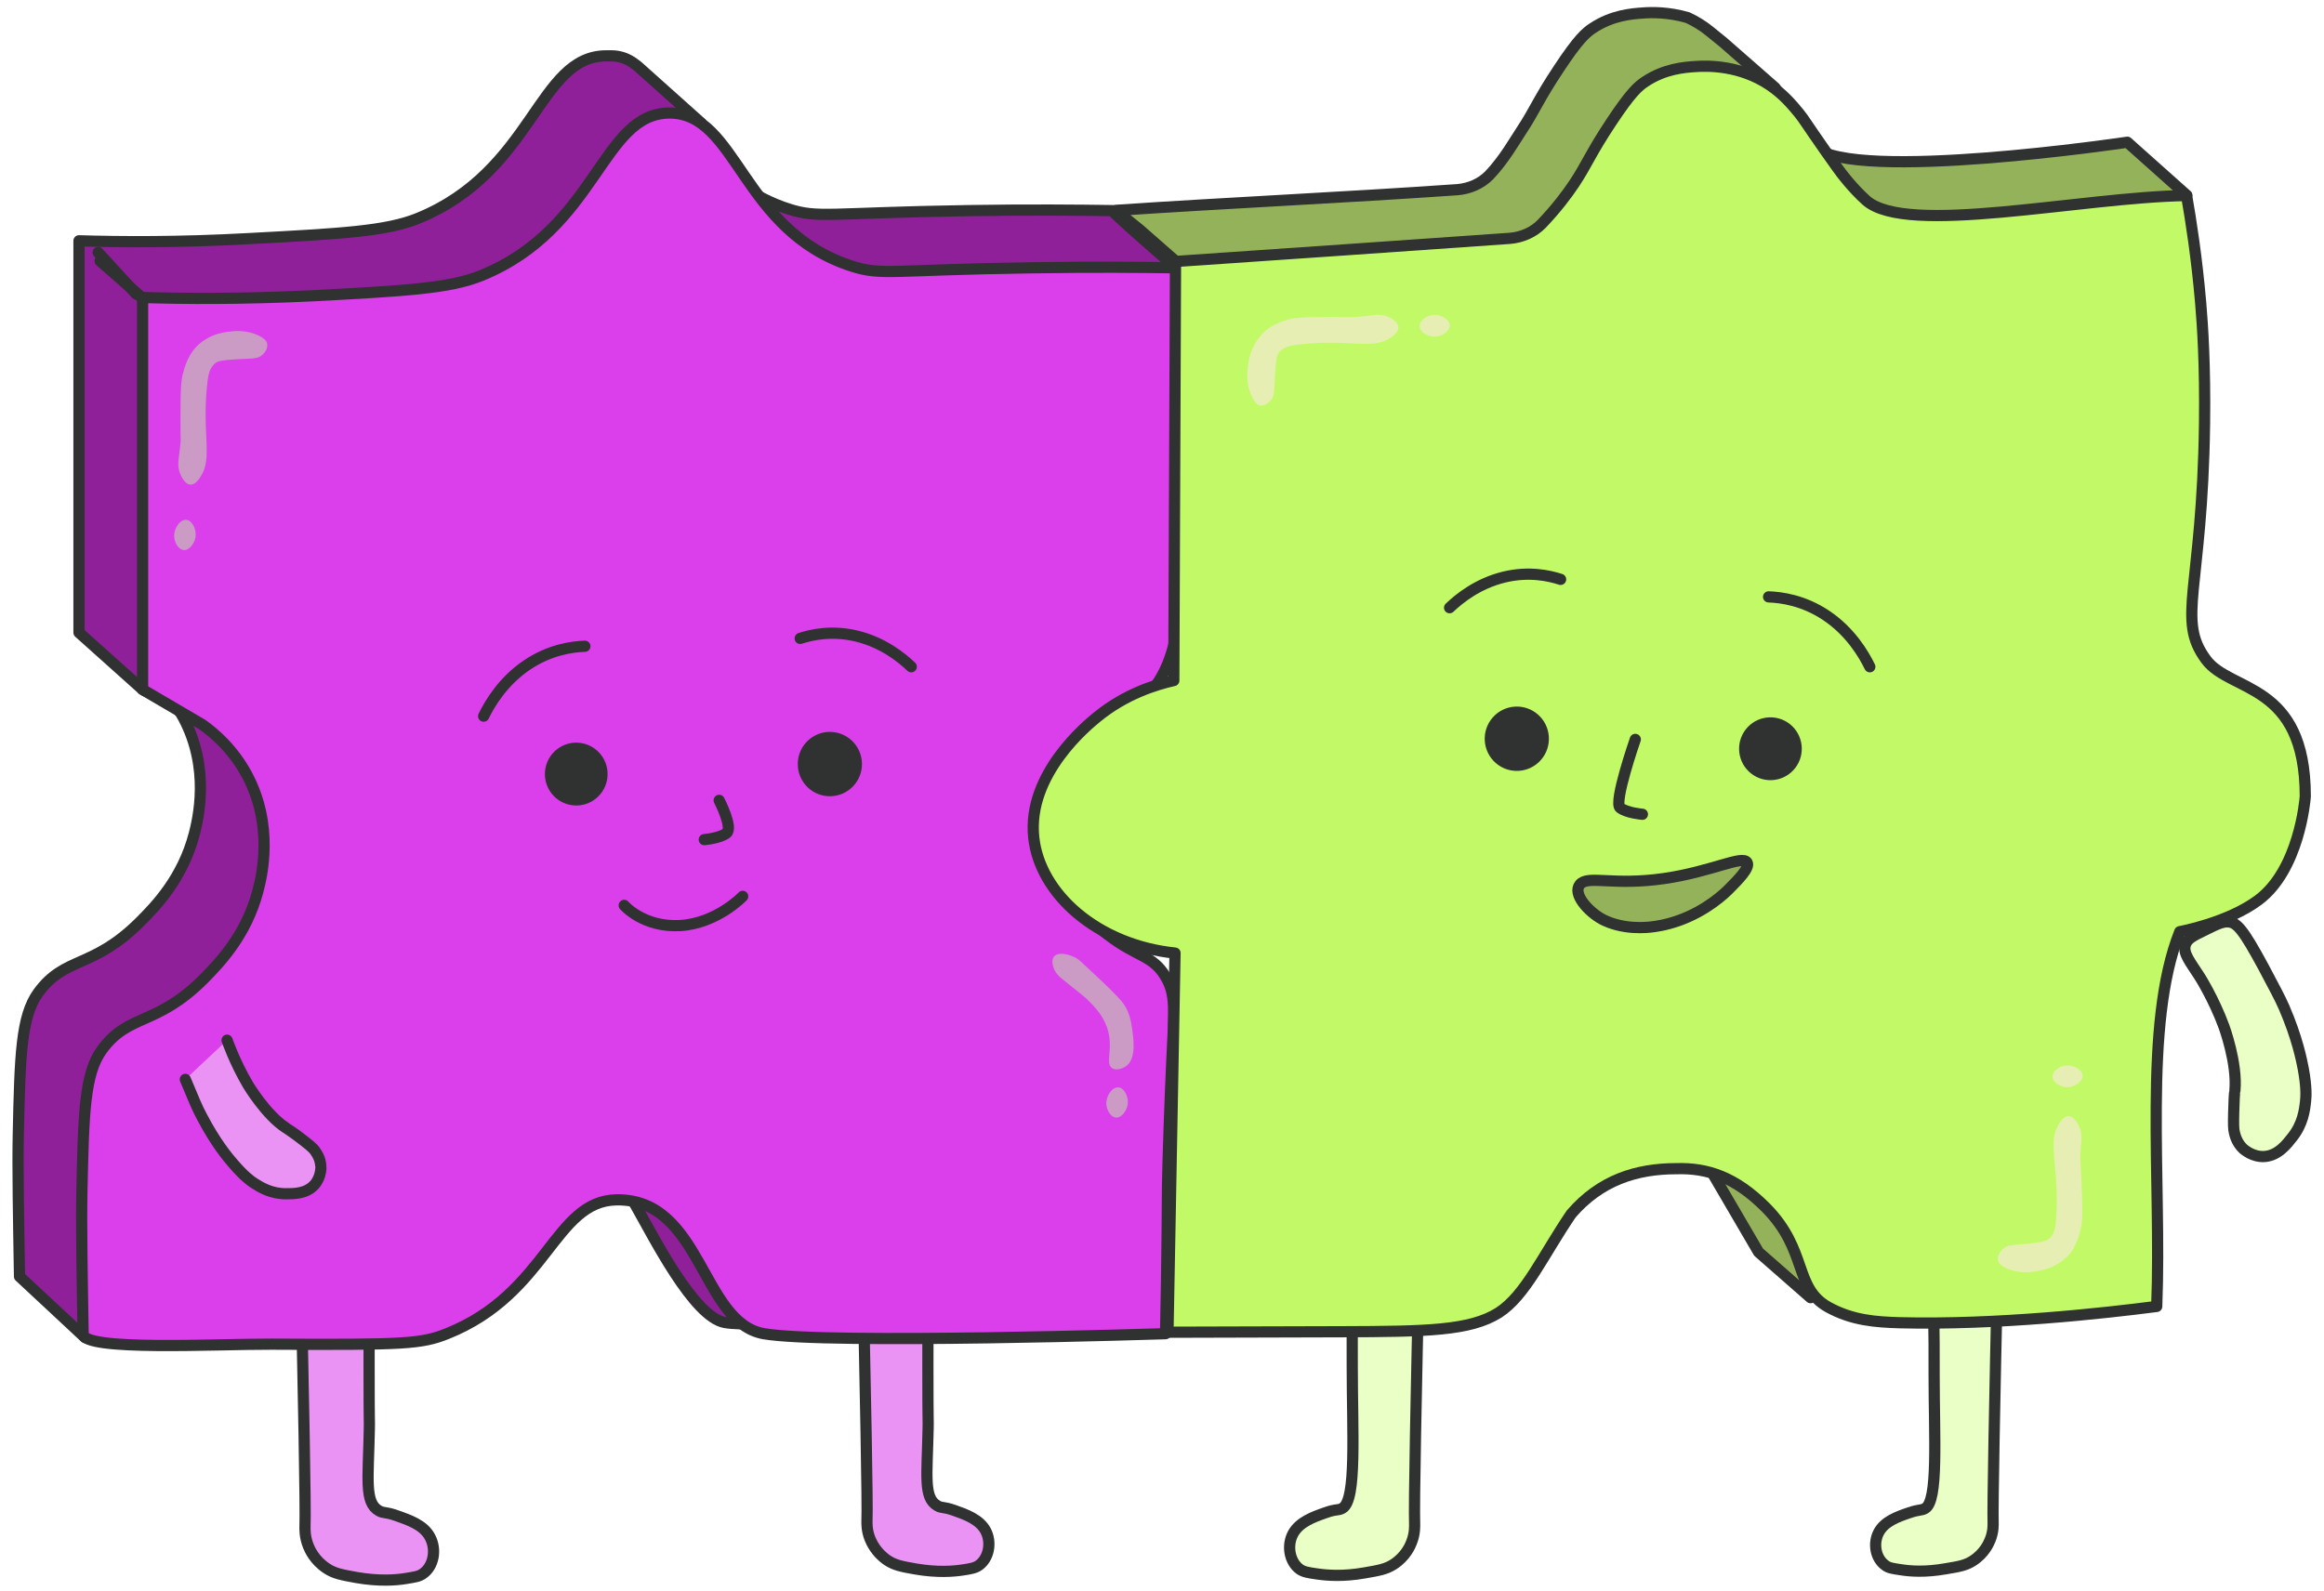
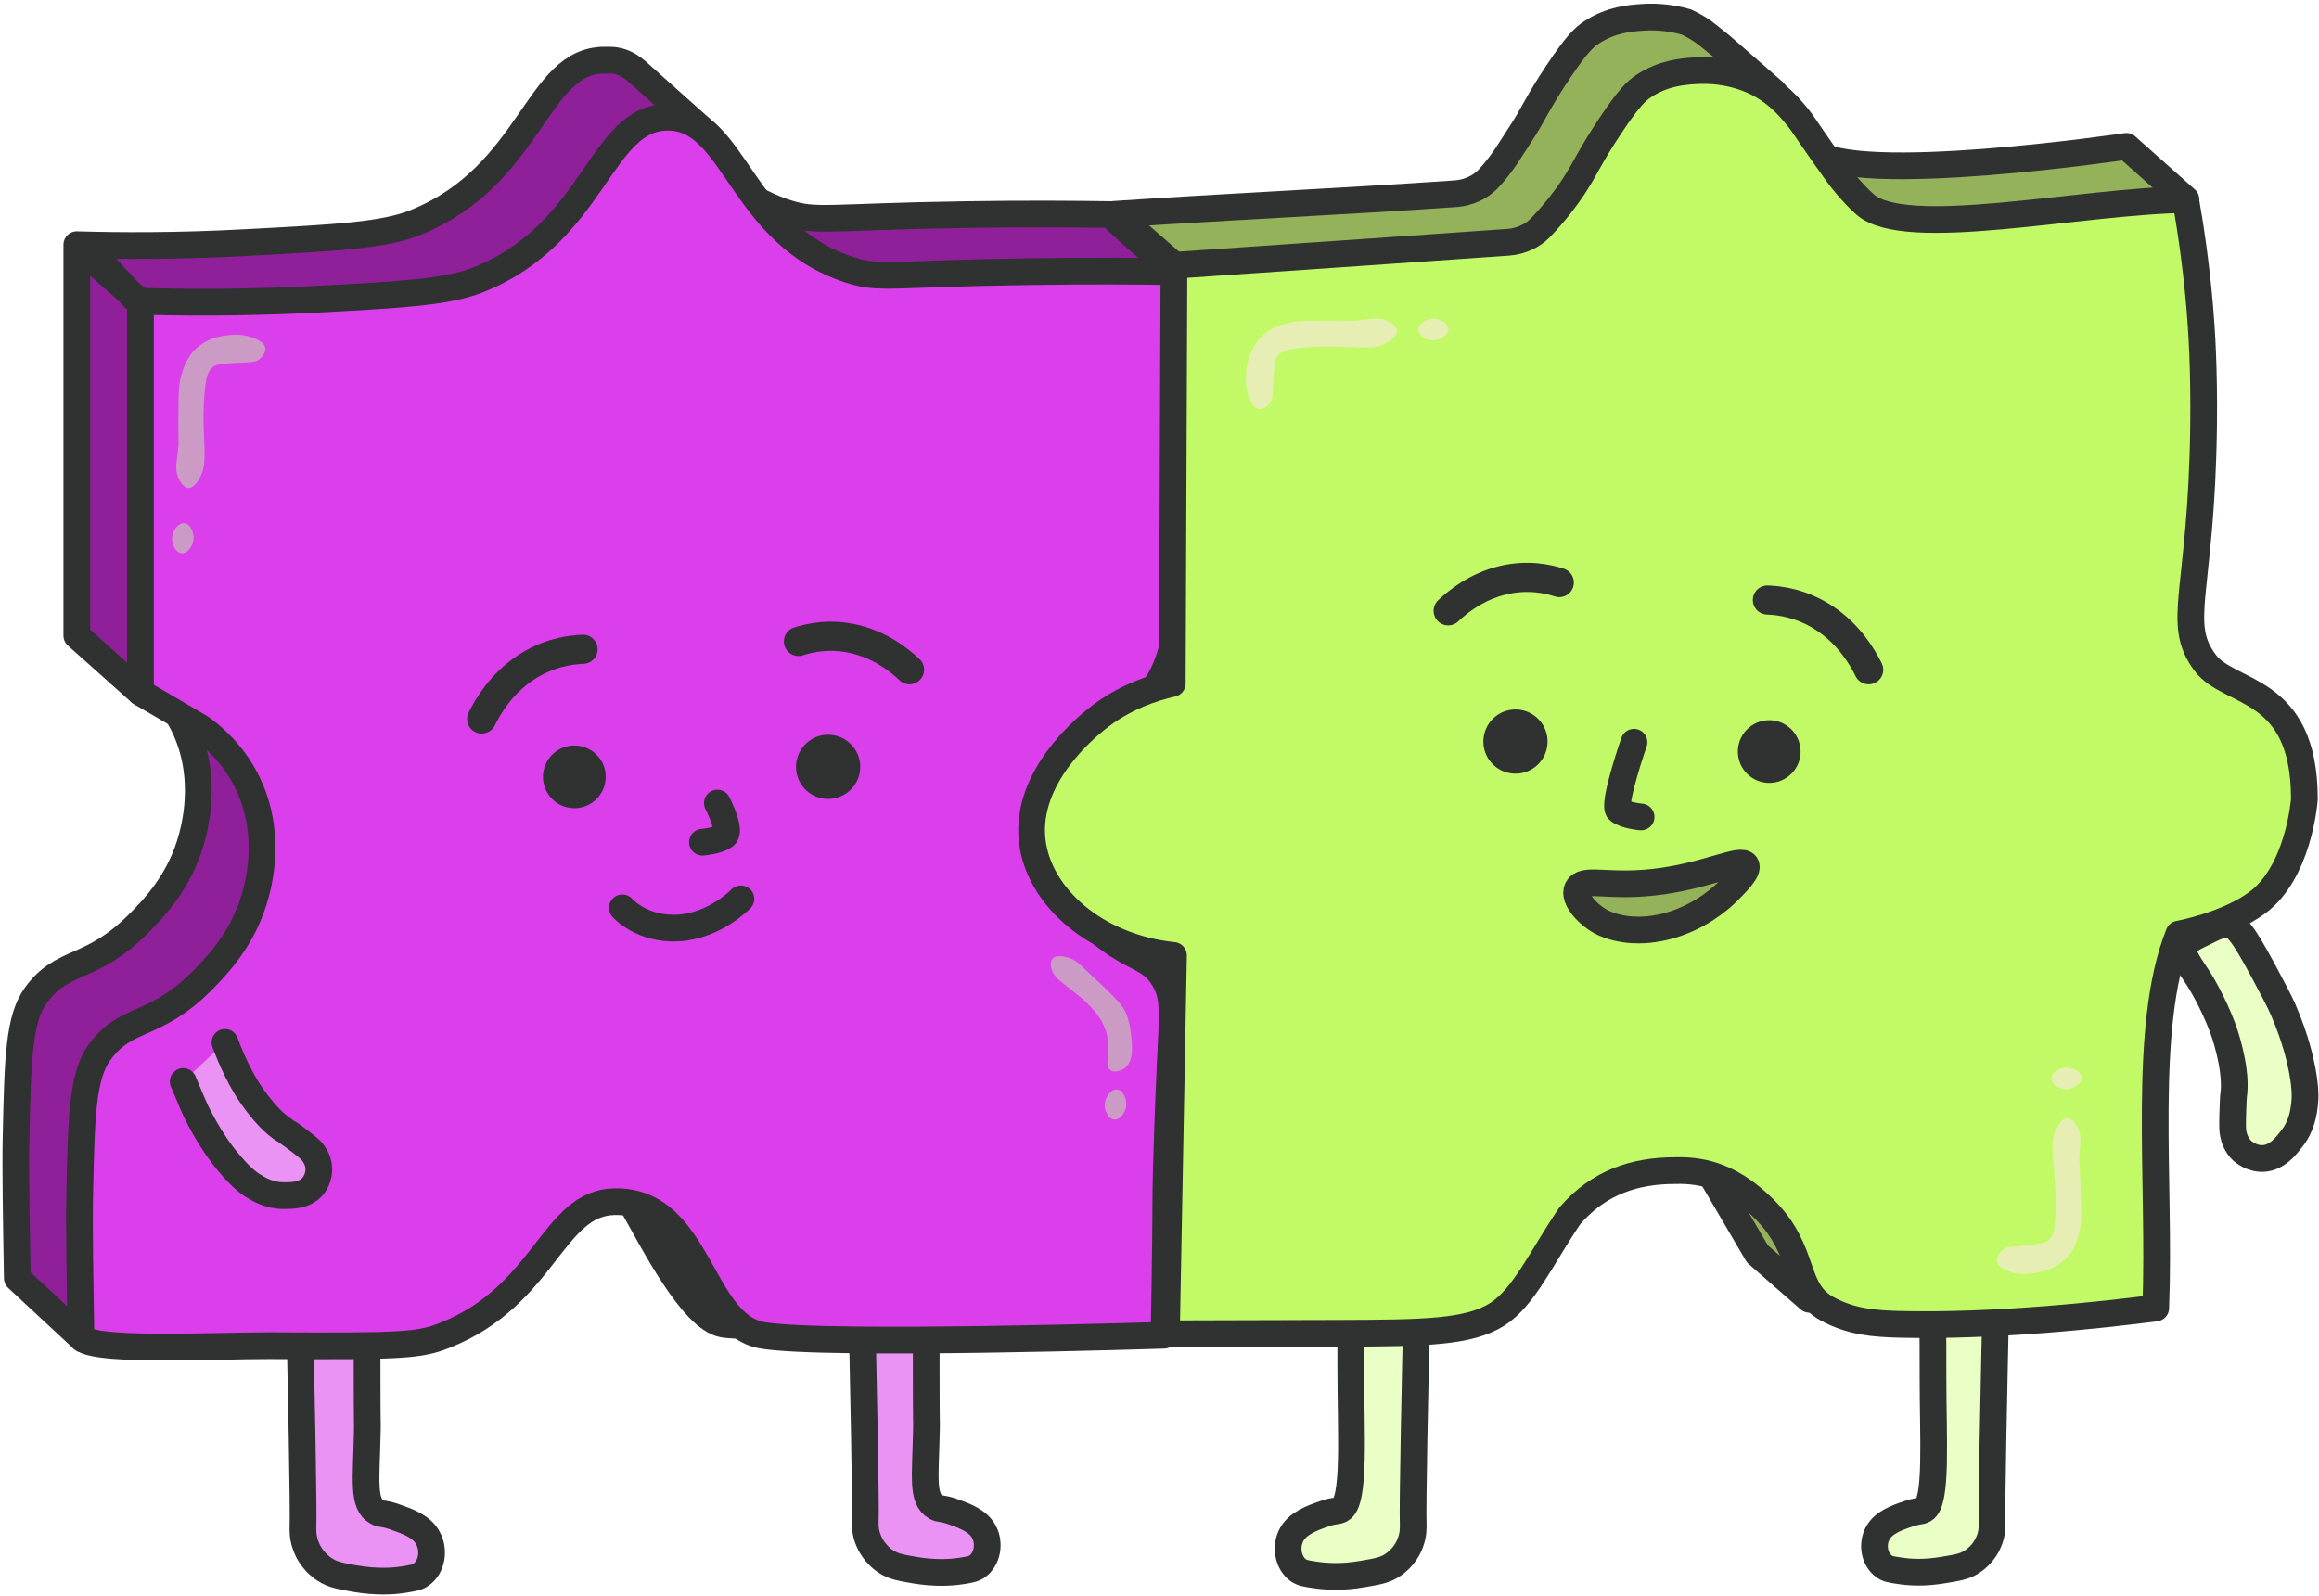
- <svg xmlns="http://www.w3.org/2000/svg" width="184" height="126" viewBox="0 0 184 126" fill="none">
-   <path d="M149.729 89.049C140.908 89.666 141.638 87.565 132.816 88.182L139.235 99.168L143.348 102.772L149.729 89.049Z" fill="#94B259" stroke="#303131" stroke-width="0.887" stroke-linecap="round" stroke-linejoin="round" />
-   <path d="M96.183 27.511L159.032 34.199L173.139 15.466L168.43 11.264C168.43 11.264 146.846 14.483 143.637 11.63L140.542 6.947L136.429 3.343L135.334 2.456C134.815 2.032 134.238 1.685 133.623 1.396C132.105 0.953 130.759 0.972 130.068 1.03C129.203 1.088 127.646 1.204 126.108 2.225C125.551 2.591 124.955 3.112 123.437 5.405C121.784 7.891 121.515 8.739 120.496 10.281C119.92 11.148 119.093 12.632 117.921 13.866C117.267 14.54 116.345 14.945 115.384 15.022C106.562 15.639 97.163 16.063 88.341 16.66L90.225 18.183L94.338 21.787L96.183 27.511Z" fill="#94B259" stroke="#303131" stroke-width="0.887" stroke-linecap="round" stroke-linejoin="round" />
-   <path d="M55.514 9.742L56.283 12.479C57.782 14.136 59.685 15.659 62.414 16.546C64.817 17.316 65.489 16.854 76.675 16.68C81.499 16.603 85.478 16.642 88.073 16.68C88.092 16.873 93.089 21.19 93.089 21.19L88.053 30.788L6.735 105.933L1.545 101.096C1.468 96.547 1.391 92.365 1.449 89.821C1.584 83.615 1.661 80.512 3.025 78.624C5.159 75.694 7.33 76.773 11.117 72.977C12.347 71.743 14.461 69.565 15.383 66.038C15.672 64.901 16.671 60.873 14.518 56.845C13.404 54.764 12.174 55.226 11.27 54.59L6.254 50.1V19.07C9.502 19.167 14.134 19.205 19.708 18.897C26.954 18.511 30.567 18.319 33.085 17.297C42.272 13.558 42.599 4.423 47.999 4.423H48.422C49.056 4.423 49.671 4.635 50.19 5.02L50.498 5.252L55.514 9.742Z" fill="#8F209A" stroke="#303131" stroke-width="0.887" stroke-linecap="round" stroke-linejoin="round" />
-   <path d="M171.813 57.538C171.678 57.789 171.774 58.097 171.832 58.232C172.024 58.791 172.524 59.08 172.851 59.273C174.157 60.044 174.811 60.448 175.138 60.718C175.714 61.219 176.272 61.701 176.733 62.511C176.906 62.819 177.06 63.185 177.444 63.358C177.771 63.493 178.251 63.493 178.52 63.224C178.828 62.896 178.693 62.376 178.597 61.971C178.52 61.624 178.347 61.181 177.925 60.641C177.752 60.429 177.54 60.198 176.368 59.311C175.868 58.945 176.099 59.118 174.58 58.039C173.908 57.557 173.696 57.403 173.331 57.307C172.87 57.172 172.062 57.114 171.813 57.538Z" fill="#B0A8CF" stroke="#303131" stroke-width="0.887" stroke-linecap="round" stroke-linejoin="round" />
-   <path d="M23.764 98.319C24.033 110.596 24.206 119.443 24.148 120.888C24.148 121.061 24.109 121.697 24.417 122.449C24.513 122.7 24.898 123.586 25.878 124.222C26.493 124.627 27.069 124.723 28.223 124.935C30.01 125.244 31.336 125.147 32.143 125.012C32.835 124.897 33.181 124.858 33.489 124.627C34.354 124.029 34.565 122.7 34.046 121.736C33.546 120.772 32.393 120.387 31.413 120.04C30.49 119.712 30.394 119.867 30.01 119.655C28.837 118.999 29.164 117.149 29.241 113.179C29.26 112.177 29.222 113.506 29.222 108.072C29.222 105.74 29.222 104.545 29.241 103.677C29.28 102.347 29.337 100.439 29.529 98.146" fill="#EB93F4" />
-   <path d="M23.764 98.319C24.033 110.596 24.206 119.443 24.148 120.888C24.148 121.061 24.109 121.697 24.417 122.449C24.513 122.7 24.898 123.586 25.878 124.222C26.493 124.627 27.069 124.723 28.223 124.935C30.01 125.244 31.336 125.147 32.143 125.012C32.835 124.897 33.181 124.858 33.489 124.627C34.354 124.029 34.565 122.7 34.046 121.736C33.546 120.772 32.393 120.387 31.413 120.04C30.49 119.712 30.394 119.867 30.01 119.655C28.837 118.999 29.164 117.149 29.241 113.179C29.26 112.177 29.222 113.506 29.222 108.072C29.222 105.74 29.222 104.545 29.241 103.677C29.28 102.347 29.337 100.439 29.529 98.146" stroke="#303131" stroke-width="0.887" stroke-linecap="round" stroke-linejoin="round" />
-   <path d="M68.276 99.013C68.526 110.654 68.699 119.057 68.641 120.425C68.641 120.579 68.603 121.196 68.891 121.89C68.987 122.121 69.352 122.969 70.275 123.586C70.871 123.971 71.409 124.068 72.504 124.261C74.195 124.55 75.464 124.453 76.214 124.338C76.867 124.241 77.194 124.183 77.501 123.971C78.308 123.393 78.52 122.141 78.039 121.235C77.559 120.329 76.463 119.943 75.541 119.616C74.657 119.307 74.58 119.462 74.215 119.25C73.1 118.614 73.407 116.879 73.484 113.102C73.504 112.138 73.465 113.41 73.465 108.264C73.465 106.048 73.465 104.93 73.484 104.082C73.523 102.81 73.581 101.017 73.753 98.84" fill="#EB93F4" />
-   <path d="M68.276 99.013C68.526 110.654 68.699 119.057 68.641 120.425C68.641 120.579 68.603 121.196 68.891 121.89C68.987 122.121 69.352 122.969 70.275 123.586C70.871 123.971 71.409 124.068 72.504 124.261C74.195 124.55 75.464 124.453 76.214 124.338C76.867 124.241 77.194 124.183 77.501 123.971C78.308 123.393 78.52 122.141 78.04 121.235C77.559 120.329 76.463 119.943 75.541 119.616C74.657 119.307 74.58 119.462 74.215 119.25C73.1 118.614 73.407 116.879 73.484 113.102C73.504 112.138 73.465 113.41 73.465 108.264C73.465 106.048 73.465 104.93 73.484 104.082C73.523 102.81 73.581 101.017 73.753 98.84" stroke="#303131" stroke-width="0.887" stroke-linecap="round" stroke-linejoin="round" />
-   <path d="M112.386 98.686C112.117 110.635 111.944 119.25 112.001 120.657C112.001 120.83 112.04 121.447 111.751 122.16C111.655 122.411 111.29 123.278 110.329 123.895C109.733 124.28 109.157 124.376 108.042 124.569C106.293 124.878 105.024 124.762 104.236 124.646C103.564 124.55 103.218 124.492 102.91 124.28C102.084 123.683 101.872 122.391 102.372 121.466C102.872 120.541 103.987 120.136 104.928 119.809C105.832 119.481 105.928 119.655 106.293 119.443C107.427 118.787 107.062 113.449 107.062 108.168C107.062 105.894 107.062 104.737 107.043 103.889C107.004 102.598 106.946 100.748 106.773 98.512" fill="#E9FFC5" />
-   <path d="M112.386 98.686C112.117 110.635 111.944 119.25 112.001 120.657C112.001 120.83 112.04 121.447 111.751 122.16C111.655 122.411 111.29 123.278 110.329 123.895C109.733 124.28 109.157 124.376 108.042 124.569C106.293 124.878 105.024 124.762 104.236 124.646C103.564 124.55 103.218 124.492 102.91 124.28C102.084 123.683 101.872 122.391 102.372 121.466C102.872 120.541 103.987 120.136 104.928 119.809C105.832 119.481 105.928 119.655 106.293 119.443C107.427 118.787 107.062 113.449 107.062 108.168C107.062 105.894 107.062 104.737 107.043 103.889C107.004 102.598 106.946 100.748 106.773 98.512" stroke="#303131" stroke-width="0.887" stroke-linecap="round" stroke-linejoin="round" />
-   <path d="M158.167 100.035C157.917 111.213 157.763 119.269 157.802 120.58C157.802 120.734 157.84 121.312 157.552 121.987C157.456 122.218 157.11 123.028 156.207 123.606C155.649 123.972 155.111 124.068 154.054 124.242C152.42 124.531 151.229 124.435 150.498 124.319C149.864 124.223 149.537 124.184 149.268 123.972C148.48 123.413 148.288 122.218 148.749 121.351C149.211 120.484 150.249 120.117 151.152 119.809C151.998 119.52 152.074 119.655 152.42 119.462C153.477 118.865 153.132 113.854 153.132 108.92C153.132 106.8 153.132 105.721 153.112 104.911C153.093 103.697 153.016 101.982 152.862 99.881" fill="#E9FFC5" />
-   <path d="M158.167 100.035C157.917 111.213 157.763 119.269 157.802 120.58C157.802 120.734 157.84 121.312 157.552 121.987C157.456 122.218 157.11 123.028 156.207 123.606C155.649 123.972 155.111 124.068 154.054 124.242C152.42 124.531 151.229 124.435 150.498 124.319C149.864 124.223 149.537 124.184 149.268 123.972C148.48 123.413 148.288 122.218 148.749 121.351C149.211 120.484 150.249 120.117 151.152 119.809C151.998 119.52 152.074 119.655 152.42 119.462C153.477 118.865 153.132 113.854 153.132 108.92C153.132 106.8 153.132 105.721 153.112 104.911C153.093 103.697 153.016 101.982 152.862 99.881" stroke="#303131" stroke-width="0.887" stroke-linecap="round" stroke-linejoin="round" />
-   <path d="M7.926 20.67L12.039 24.274" stroke="#303131" stroke-width="0.887" stroke-linecap="round" stroke-linejoin="round" />
-   <path d="M170.545 48.018C168.181 44.818 170.256 42.544 170.429 29.323" stroke="#303131" stroke-width="0.887" stroke-linecap="round" stroke-linejoin="round" />
-   <path d="M30.375 101.095C38.313 97.934 38.87 90.572 43.79 90.495C47.173 90.437 48.845 92.865 50.306 95.429C51.767 97.992 54.919 104.294 57.379 104.737C62.337 105.605 87.266 101.095 87.266 101.095C87.266 101.095 87.304 99.457 87.342 96.97C87.438 90.514 87.381 90.341 87.458 87.719C87.592 82.978 87.765 79.413 87.765 79.413C87.957 75.423 88.092 74.209 87.266 72.822C86.247 71.106 85.055 71.299 82.71 69.507C81.192 68.35 77.636 65.613 77.329 61.72C77.002 57.692 80.366 54.512 81.134 53.78C82.922 52.103 83.883 52.2 85.267 51.062C88.496 48.441 88.572 43.488 88.572 37.745C88.553 31.751 88.438 26.297 88.265 21.459L30.375 101.095Z" fill="#8F209A" stroke="#303131" stroke-width="0.887" stroke-linecap="round" stroke-linejoin="round" />
-   <path d="M11.29 23.561V54.61L16.018 57.385C16.921 58.021 18.439 59.293 19.554 61.374C21.707 65.402 20.726 69.411 20.419 70.568C19.496 74.075 17.382 76.253 16.152 77.506C12.366 81.303 10.194 80.223 8.061 83.153C6.696 85.041 6.619 88.144 6.485 94.35C6.427 96.894 6.504 101.077 6.581 105.625C6.465 107.032 17.248 106.434 21.515 106.454C32.028 106.512 33.373 106.434 35.391 105.625C43.329 102.464 43.886 95.102 48.806 95.025C55.553 94.909 55.533 104.758 60.473 105.625C65.432 106.492 92.282 105.625 92.282 105.625C92.282 105.625 92.32 103.987 92.359 101.501C92.455 95.044 92.397 94.871 92.474 92.25C92.608 87.508 92.781 83.943 92.781 83.943C92.974 79.954 93.108 78.739 92.282 77.352C91.263 75.636 90.071 75.829 87.727 74.037C86.208 72.88 82.653 70.144 82.345 66.25C82.018 62.222 85.382 59.042 86.15 58.31C87.938 56.633 88.899 56.73 90.283 55.593C93.512 52.971 93.588 48.018 93.588 42.275C93.569 34.238 93.358 27.165 93.089 21.21C90.475 21.171 86.516 21.133 81.692 21.21C70.506 21.364 69.833 21.846 67.43 21.075C58.685 18.242 58.397 8.952 53.016 8.952C47.634 8.952 47.307 18.087 38.101 21.826C35.602 22.848 31.97 23.041 24.724 23.426C19.15 23.696 14.518 23.657 11.29 23.561Z" fill="#DB3FEB" stroke="#303131" stroke-width="0.887" stroke-linecap="round" stroke-linejoin="round" />
-   <path d="M67.375 62.431C66.318 63.357 64.713 63.248 63.79 62.189C62.867 61.129 62.975 59.519 64.032 58.594C65.088 57.668 66.694 57.776 67.617 58.836C68.54 59.896 68.432 61.505 67.375 62.431Z" fill="#303131" />
-   <path d="M47.149 63.268C46.068 64.113 44.509 63.919 43.666 62.835C42.824 61.751 43.017 60.187 44.098 59.342C45.179 58.497 46.738 58.691 47.581 59.775C48.423 60.859 48.23 62.423 47.149 63.268Z" fill="#303131" />
-   <path d="M56.94 63.386C56.94 63.386 58.059 65.558 57.526 65.978C56.991 66.396 55.76 66.495 55.76 66.495" stroke="#303131" stroke-width="0.887" stroke-linecap="round" stroke-linejoin="round" />
-   <path d="M38.292 56.717C38.785 55.707 39.83 53.937 41.744 52.654C43.549 51.444 45.305 51.217 46.307 51.181" stroke="#303131" stroke-width="0.887" stroke-linecap="round" stroke-linejoin="round" />
-   <path d="M72.147 52.804C71.392 52.083 69.909 50.878 67.822 50.376C65.854 49.902 64.244 50.268 63.355 50.559" stroke="#303131" stroke-width="0.887" stroke-linecap="round" stroke-linejoin="round" />
-   <path d="M92.474 105.509C94.299 105.509 99.239 105.489 106.235 105.47C112.962 105.451 116.383 105.393 118.651 103.967C120.784 102.598 122.168 99.418 124.398 96.142C126.704 93.463 129.568 92.557 132.72 92.557C135.18 92.48 137.39 93.213 139.812 95.641C143.156 99.014 142.003 102.001 144.751 103.523C146.673 104.584 148.538 104.699 150.383 104.757C158.09 104.95 166.585 104.005 170.756 103.466C171.159 93.367 169.641 81.167 172.582 73.785C172.582 73.785 176.387 73.092 178.809 71.28C182.018 68.89 182.499 63.397 182.518 63.07C182.518 53.992 176.579 54.859 174.657 52.238C172.293 49.039 174.369 46.765 174.542 33.544C174.6 28.899 174.388 25.757 174.234 23.965C173.927 20.399 173.466 17.451 173.12 15.485C164.663 15.62 150.959 18.723 147.75 15.87C146.654 14.887 145.77 13.693 145.77 13.693C145.635 13.519 145.424 13.23 144.54 11.977C142.945 9.703 142.906 9.549 142.426 8.951C141.945 8.373 141.215 7.467 140.081 6.716C137.775 5.174 135.238 5.193 134.219 5.27C133.354 5.328 131.797 5.444 130.26 6.465C129.702 6.831 129.107 7.352 127.588 9.645C125.935 12.131 125.666 12.979 124.648 14.521C124.071 15.389 123.244 16.487 122.072 17.721C121.419 18.395 120.496 18.8 119.535 18.877C110.713 19.494 101.891 20.11 93.07 20.708C93.031 31.77 92.973 42.833 92.935 53.896C91.513 54.223 89.129 54.937 86.862 56.787C86.131 57.384 81.307 61.297 81.845 66.327C82.326 70.798 86.881 74.845 93.031 75.481L92.474 105.509Z" fill="#C2FA67" stroke="#303131" stroke-width="0.887" stroke-linecap="round" stroke-linejoin="round" />
-   <path d="M118.42 60.425C119.477 61.35 121.082 61.242 122.005 60.182C122.929 59.123 122.82 57.513 121.763 56.587C120.707 55.661 119.102 55.77 118.178 56.83C117.255 57.889 117.363 59.499 118.42 60.425Z" fill="#303131" />
-   <path d="M138.647 61.262C139.728 62.107 141.287 61.913 142.13 60.829C142.972 59.745 142.779 58.181 141.698 57.336C140.617 56.492 139.057 56.685 138.215 57.77C137.372 58.853 137.566 60.417 138.647 61.262Z" fill="#303131" />
-   <path d="M129.472 58.559C129.472 58.559 127.736 63.552 128.269 63.972C128.804 64.39 130.035 64.488 130.035 64.488" stroke="#303131" stroke-width="0.887" stroke-linecap="round" stroke-linejoin="round" />
-   <path d="M148.041 52.806C147.548 51.797 146.504 50.027 144.589 48.743C142.785 47.534 141.028 47.307 140.026 47.271" stroke="#303131" stroke-width="0.887" stroke-linecap="round" stroke-linejoin="round" />
-   <path d="M114.769 48.129C115.524 47.408 117.006 46.204 119.094 45.701C121.062 45.227 122.672 45.594 123.56 45.884" stroke="#303131" stroke-width="0.887" stroke-linecap="round" stroke-linejoin="round" />
-   <path d="M7.773 19.994L10.79 23.29" stroke="#303131" stroke-width="0.887" stroke-linecap="round" stroke-linejoin="round" />
-   <path d="M49.421 71.703C49.421 71.703 50.92 73.457 53.842 73.303C56.763 73.129 58.801 70.99 58.801 70.99" stroke="#303131" stroke-width="0.887" stroke-linecap="round" stroke-linejoin="round" />
-   <path d="M14.519 29.458C14.346 30.056 14.288 30.576 14.288 33.139C14.288 35.028 14.326 34.778 14.288 35.086C14.192 36.281 13.961 36.84 14.288 37.572C14.365 37.727 14.634 38.362 15.076 38.382C15.48 38.401 15.806 37.881 15.941 37.649C16.441 36.801 16.402 35.973 16.306 33.987C16.287 33.506 16.21 31.945 16.441 30.114C16.498 29.651 16.614 29.131 17.017 28.784C17.209 28.61 17.459 28.533 18.709 28.456C20.035 28.379 20.4 28.437 20.765 28.109C20.996 27.917 21.226 27.55 21.149 27.203C21.13 27.088 21.034 26.857 20.496 26.587C19.477 26.086 18.459 26.221 18.036 26.278C17.632 26.336 17.017 26.433 16.345 26.837C15.749 27.184 15.403 27.608 15.307 27.743C15.114 28.013 14.768 28.495 14.519 29.458Z" fill="#CB9BC6" />
-   <path d="M15.479 42.543C15.402 43.006 15.018 43.584 14.557 43.565C14.095 43.526 13.807 42.928 13.788 42.466C13.769 41.83 14.268 41.117 14.749 41.175C15.21 41.194 15.575 41.946 15.479 42.543Z" fill="#CB9BC6" />
-   <path d="M89.283 87.488C89.207 87.951 88.822 88.529 88.361 88.51C87.9 88.471 87.611 87.874 87.592 87.411C87.573 86.775 88.073 86.062 88.553 86.12C89.014 86.139 89.379 86.891 89.283 87.488Z" fill="#CB9BC6" />
-   <path d="M83.441 75.77C83.268 76.002 83.325 76.31 83.364 76.464C83.479 77.043 83.94 77.409 84.229 77.64C85.42 78.584 86.035 79.066 86.304 79.374C86.593 79.683 87.304 80.357 87.65 81.379C88.207 82.998 87.458 84.212 88.053 84.597C88.38 84.809 88.861 84.636 89.149 84.443C90.014 83.826 89.745 82.169 89.572 81.09C89.437 80.319 89.168 79.818 89.072 79.683C88.938 79.452 88.764 79.201 87.688 78.141C87.246 77.698 87.438 77.91 86.093 76.638C85.478 76.059 85.305 75.886 84.94 75.751C84.517 75.558 83.729 75.385 83.441 75.77Z" fill="#CB9BC6" />
-   <path d="M101.911 25.334C102.507 25.161 103.006 25.103 105.543 25.103C107.408 25.103 107.158 25.141 107.465 25.103C108.638 25.006 109.195 24.775 109.925 25.103C110.079 25.18 110.694 25.469 110.714 25.912C110.733 26.336 110.214 26.664 110.002 26.799C109.157 27.319 108.349 27.261 106.389 27.165C105.909 27.146 104.371 27.069 102.564 27.319C102.122 27.377 101.603 27.493 101.277 27.897C101.123 28.109 101.027 28.341 100.95 29.613C100.873 30.962 100.931 31.328 100.623 31.694C100.431 31.925 100.066 32.176 99.739 32.099C99.624 32.08 99.393 31.983 99.124 31.424C98.624 30.403 98.759 29.343 98.817 28.919C98.874 28.514 98.97 27.897 99.374 27.204C99.72 26.606 100.143 26.24 100.258 26.144C100.508 25.951 100.969 25.604 101.911 25.334Z" fill="#E7EEB4" />
-   <path d="M113.481 26.664C113.02 26.626 112.405 26.298 112.405 25.836C112.385 25.373 112.962 25.007 113.423 24.949C114.038 24.872 114.788 25.296 114.788 25.778C114.769 26.26 114.077 26.703 113.481 26.664Z" fill="#E7EEB4" />
-   <path d="M164.74 97.298C164.874 96.7 164.913 96.18 164.798 93.597C164.721 91.709 164.701 91.959 164.701 91.651C164.74 90.456 164.951 89.878 164.586 89.165C164.509 89.01 164.202 88.394 163.76 88.394C163.356 88.394 163.049 88.933 162.933 89.165C162.472 90.032 162.549 90.861 162.741 92.846C162.779 93.328 162.933 94.889 162.779 96.739C162.741 97.201 162.664 97.722 162.261 98.088C162.068 98.261 161.838 98.358 160.588 98.493C159.262 98.628 158.897 98.589 158.551 98.936C158.34 99.148 158.109 99.514 158.205 99.861C158.244 99.977 158.34 100.208 158.897 100.459C159.935 100.921 160.954 100.728 161.376 100.651C161.761 100.574 162.376 100.459 163.049 100.015C163.625 99.63 163.952 99.206 164.048 99.071C164.221 98.763 164.528 98.281 164.74 97.298Z" fill="#E7EEB4" />
-   <path d="M163.587 86.101C163.126 86.063 162.511 85.735 162.511 85.272C162.491 84.81 163.068 84.444 163.529 84.386C164.144 84.309 164.894 84.733 164.894 85.215C164.875 85.696 164.183 86.14 163.587 86.101Z" fill="#E7EEB4" />
-   <path d="M180.847 79.798C181.884 82.207 182.23 83.961 182.365 84.674C182.634 86.158 182.576 86.871 182.538 87.237C182.461 87.931 182.326 89.011 181.5 90.051C181.077 90.591 180.385 91.516 179.29 91.593C178.348 91.651 177.675 91.034 177.618 90.996C177.118 90.533 176.964 89.955 176.907 89.704C176.83 89.415 176.83 88.991 176.849 88.143C176.868 87.681 176.868 87.372 176.887 87.025C176.907 86.679 176.926 86.428 176.945 86.389C177.156 84.212 176.08 81.301 176.08 81.301C175.273 79.104 174.158 77.35 174.158 77.35C173.409 76.175 172.774 75.462 173.043 74.768C173.216 74.325 173.678 74.093 174.6 73.65C175.523 73.188 175.984 72.975 176.426 73.014C177.118 73.053 177.618 73.65 179.213 76.599C180.059 78.198 180.501 79.008 180.847 79.798Z" fill="#E9FFC5" stroke="#303131" stroke-width="0.887" stroke-linecap="round" stroke-linejoin="round" />
-   <path d="M14.673 85.484C15.307 87.006 15.614 87.758 15.98 88.432C17.056 90.495 18.055 91.69 18.478 92.171C19.343 93.174 19.862 93.54 20.131 93.713C20.65 94.041 21.457 94.542 22.63 94.542C23.225 94.542 24.244 94.561 24.898 93.829C25.455 93.193 25.416 92.383 25.397 92.326C25.359 91.709 25.051 91.304 24.917 91.111C24.763 90.899 24.475 90.668 23.879 90.206C23.552 89.955 23.341 89.801 23.091 89.627C22.841 89.454 22.649 89.338 22.63 89.319C21.034 88.278 19.631 85.908 19.631 85.908C18.574 84.115 17.978 82.381 17.978 82.381" fill="#EB93F4" />
-   <path d="M14.673 85.484C15.307 87.006 15.614 87.758 15.98 88.432C17.056 90.495 18.055 91.69 18.478 92.171C19.343 93.174 19.862 93.54 20.131 93.713C20.65 94.041 21.457 94.542 22.63 94.542C23.225 94.542 24.244 94.561 24.898 93.829C25.455 93.193 25.416 92.383 25.397 92.326C25.359 91.709 25.051 91.304 24.917 91.111C24.763 90.899 24.475 90.668 23.879 90.206C23.552 89.955 23.341 89.801 23.091 89.627C22.841 89.454 22.649 89.338 22.63 89.319C21.034 88.278 19.631 85.908 19.631 85.908C18.574 84.115 17.978 82.381 17.978 82.381" stroke="#303131" stroke-width="0.887" stroke-linecap="round" stroke-linejoin="round" />
-   <path d="M138.325 68.306C137.968 67.697 135.502 69.033 131.777 69.574C127.695 70.171 125.727 69.284 125.086 70.051C124.489 70.773 125.711 72.183 126.866 72.808C127.019 72.89 127.659 73.222 128.678 73.379C129.563 73.516 130.324 73.454 130.633 73.425C131.069 73.381 131.875 73.27 132.863 72.923C135.138 72.127 136.584 70.717 136.91 70.388C137.626 69.665 138.566 68.72 138.325 68.306Z" fill="#94B259" stroke="#303131" stroke-width="0.887" stroke-linecap="round" stroke-linejoin="round" />
+ <svg xmlns="http://www.w3.org/2000/svg" width="574" height="395" viewBox="0 0 574 395" fill="none">
+   <path d="M467.814 278.878C440.219 280.801 442.503 274.248 414.908 276.172L434.988 310.441L447.854 321.683L467.814 278.878Z" fill="#94B259" stroke="#303131" stroke-width="6.613" stroke-linecap="round" stroke-linejoin="round" />
+   <path d="M300.319 86.914L496.912 107.776L541.04 49.339L526.311 36.233C526.311 36.233 458.796 46.273 448.756 37.375L439.076 22.766L426.211 11.524L422.784 8.758C421.161 7.435 419.357 6.353 417.433 5.451C412.684 4.069 408.475 4.129 406.311 4.309C403.605 4.49 398.736 4.85 393.926 8.037C392.183 9.179 390.319 10.802 385.569 17.956C380.399 25.712 379.557 28.357 376.371 33.167C374.567 35.872 371.982 40.502 368.315 44.349C366.271 46.453 363.385 47.716 360.379 47.956C332.784 49.88 303.385 51.203 275.79 53.067L281.682 57.816L294.548 69.059L300.319 86.914Z" fill="#94B259" stroke="#303131" stroke-width="6.613" stroke-linecap="round" stroke-linejoin="round" />
+   <path d="M173.105 31.484L175.51 40.021C180.199 45.191 186.151 49.941 194.688 52.706C202.203 55.111 204.307 53.668 239.297 53.127C254.387 52.887 266.832 53.007 274.948 53.127C275.009 53.728 290.64 67.195 290.64 67.195L274.888 97.135L20.52 331.544L4.287 316.453C4.047 302.265 3.806 289.219 3.987 281.283C4.408 261.924 4.648 252.245 8.917 246.353C15.59 237.215 22.384 240.582 34.227 228.738C38.075 224.89 44.688 218.097 47.574 207.095C48.476 203.548 51.602 190.983 44.868 178.417C41.382 171.925 37.534 173.367 34.708 171.383L19.017 157.375V60.582C29.177 60.883 43.666 61.003 61.101 60.041C83.766 58.839 95.069 58.237 102.945 55.051C131.682 43.388 132.704 14.891 149.598 14.891H150.92C152.904 14.891 154.828 15.552 156.452 16.754L157.413 17.476L173.105 31.484Z" fill="#8F209A" stroke="#303131" stroke-width="6.613" stroke-linecap="round" stroke-linejoin="round" />
+   <path d="M536.892 180.582C536.471 181.363 536.772 182.325 536.952 182.746C537.554 184.489 539.117 185.391 540.139 185.993C544.227 188.397 546.271 189.66 547.293 190.502C549.097 192.065 550.84 193.568 552.283 196.093C552.824 197.055 553.305 198.197 554.507 198.738C555.529 199.159 557.032 199.159 557.874 198.317C558.836 197.295 558.415 195.672 558.115 194.409C557.874 193.327 557.333 191.944 556.01 190.261C555.469 189.6 554.808 188.878 551.141 186.113C549.578 184.97 550.299 185.512 545.55 182.145C543.445 180.642 542.784 180.161 541.642 179.86C540.199 179.439 537.674 179.259 536.892 180.582Z" fill="#B0A8CF" stroke="#303131" stroke-width="6.613" stroke-linecap="round" stroke-linejoin="round" />
+   <path d="M73.786 307.797C74.628 346.093 75.169 373.689 74.989 378.198C74.989 378.739 74.868 380.723 75.83 383.067C76.131 383.849 77.333 386.614 80.399 388.598C82.323 389.861 84.127 390.162 87.734 390.823C93.325 391.785 97.474 391.484 99.999 391.063C102.163 390.703 103.245 390.582 104.207 389.861C106.912 387.997 107.574 383.849 105.95 380.843C104.387 377.837 100.78 376.635 97.714 375.552C94.828 374.53 94.528 375.011 93.325 374.35C89.658 372.306 90.68 366.534 90.92 354.15C90.981 351.023 90.86 355.172 90.86 338.218C90.86 330.943 90.86 327.216 90.92 324.51C91.041 320.362 91.221 314.41 91.822 307.256" fill="#EB93F4" />
+   <path d="M73.786 307.797C74.628 346.093 75.169 373.689 74.989 378.198C74.989 378.739 74.868 380.723 75.83 383.067C76.131 383.849 77.333 386.614 80.399 388.598C82.323 389.861 84.127 390.162 87.734 390.823C93.325 391.785 97.474 391.484 99.999 391.063C102.163 390.703 103.245 390.582 104.207 389.861C106.912 387.997 107.574 383.849 105.95 380.843C104.387 377.837 100.78 376.635 97.714 375.552C94.828 374.53 94.528 375.011 93.325 374.35C89.658 372.306 90.68 366.534 90.92 354.15C90.981 351.023 90.86 355.172 90.86 338.218C90.86 330.943 90.86 327.216 90.92 324.51C91.041 320.362 91.221 314.41 91.822 307.256" stroke="#303131" stroke-width="6.613" stroke-linecap="round" stroke-linejoin="round" />
+   <path d="M213.024 309.961C213.806 346.274 214.347 372.486 214.167 376.755C214.167 377.235 214.046 379.159 214.948 381.324C215.249 382.045 216.391 384.69 219.277 386.614C221.141 387.817 222.824 388.117 226.251 388.718C231.541 389.62 235.509 389.32 237.854 388.959C239.898 388.658 240.92 388.478 241.882 387.817C244.407 386.013 245.068 382.105 243.565 379.28C242.062 376.454 238.636 375.252 235.75 374.229C232.984 373.268 232.744 373.749 231.602 373.087C228.115 371.103 229.077 365.692 229.317 353.909C229.377 350.903 229.257 354.871 229.257 338.819C229.257 331.905 229.257 328.418 229.317 325.773C229.437 321.805 229.618 316.214 230.159 309.42" fill="#EB93F4" />
+   <path d="M213.024 309.961C213.806 346.274 214.347 372.486 214.167 376.755C214.167 377.235 214.046 379.159 214.948 381.324C215.249 382.045 216.391 384.69 219.277 386.614C221.141 387.817 222.824 388.117 226.251 388.718C231.541 389.62 235.509 389.32 237.854 388.959C239.898 388.658 240.92 388.478 241.882 387.817C244.407 386.013 245.068 382.105 243.565 379.28C242.062 376.454 238.636 375.252 235.75 374.229C232.984 373.268 232.744 373.749 231.602 373.087C228.115 371.103 229.077 365.692 229.317 353.909C229.377 350.903 229.257 354.871 229.257 338.819C229.257 331.905 229.257 328.418 229.317 325.773C229.437 321.805 229.618 316.214 230.159 309.42" stroke="#303131" stroke-width="6.613" stroke-linecap="round" stroke-linejoin="round" />
+   <path d="M351 308.938C350.158 346.212 349.617 373.086 349.797 377.475C349.797 378.016 349.918 379.939 349.016 382.164C348.715 382.946 347.573 385.651 344.567 387.575C342.703 388.777 340.9 389.078 337.413 389.679C331.942 390.641 327.974 390.28 325.509 389.919C323.405 389.619 322.322 389.438 321.361 388.777C318.775 386.913 318.114 382.885 319.677 380C321.24 377.114 324.727 375.851 327.673 374.829C330.499 373.807 330.799 374.348 331.942 373.687C335.489 371.643 334.347 354.99 334.347 338.517C334.347 331.423 334.346 327.815 334.286 325.17C334.166 321.142 333.986 315.37 333.445 308.396" fill="#E9FFC5" />
+   <path d="M351 308.938C350.158 346.212 349.617 373.086 349.797 377.475C349.797 378.016 349.918 379.939 349.016 382.164C348.715 382.946 347.573 385.651 344.567 387.575C342.703 388.777 340.9 389.078 337.413 389.679C331.942 390.641 327.974 390.28 325.509 389.919C323.405 389.619 322.322 389.438 321.361 388.777C318.775 386.913 318.114 382.885 319.677 380C321.24 377.114 324.727 375.851 327.673 374.829C330.499 373.807 330.799 374.348 331.942 373.687C335.489 371.643 334.347 354.99 334.347 338.517C334.347 331.423 334.346 327.815 334.286 325.17C334.166 321.142 333.986 315.37 333.445 308.396" stroke="#303131" stroke-width="6.613" stroke-linecap="round" stroke-linejoin="round" />
+   <path d="M494.206 313.147C493.425 348.017 492.944 373.147 493.064 377.235C493.064 377.716 493.184 379.52 492.283 381.624C491.982 382.345 490.9 384.87 488.074 386.674C486.331 387.816 484.647 388.117 481.341 388.658C476.231 389.56 472.503 389.259 470.219 388.898C468.235 388.598 467.213 388.478 466.371 387.816C463.906 386.073 463.305 382.345 464.748 379.64C466.19 376.934 469.437 375.792 472.263 374.83C474.908 373.928 475.148 374.349 476.231 373.748C479.537 371.884 478.455 356.253 478.455 340.862C478.455 334.249 478.455 330.882 478.395 328.357C478.335 324.57 478.094 319.219 477.613 312.666" fill="#E9FFC5" />
+   <path d="M494.206 313.147C493.425 348.017 492.944 373.147 493.064 377.235C493.064 377.716 493.184 379.52 492.283 381.624C491.982 382.345 490.9 384.87 488.074 386.674C486.331 387.816 484.647 388.117 481.341 388.658C476.231 389.56 472.503 389.259 470.219 388.898C468.235 388.598 467.213 388.478 466.371 387.816C463.906 386.073 463.305 382.345 464.748 379.64C466.19 376.934 469.437 375.792 472.263 374.83C474.908 373.928 475.148 374.349 476.231 373.748C479.537 371.884 478.455 356.253 478.455 340.862C478.455 334.249 478.455 330.882 478.395 328.357C478.335 324.57 478.094 319.219 477.613 312.666" stroke="#303131" stroke-width="6.613" stroke-linecap="round" stroke-linejoin="round" />
+   <path d="M24.247 65.572L37.113 76.815" stroke="#303131" stroke-width="6.613" stroke-linecap="round" stroke-linejoin="round" />
+   <path d="M532.925 150.881C525.53 140.901 532.023 133.807 532.564 92.564" stroke="#303131" stroke-width="6.613" stroke-linecap="round" stroke-linejoin="round" />
+   <path d="M94.467 316.452C119.296 306.592 121.04 283.626 136.431 283.386C147.012 283.205 152.242 290.78 156.811 298.776C161.381 306.772 171.24 326.432 178.936 327.814C194.447 330.52 272.423 316.452 272.423 316.452C272.423 316.452 272.543 311.341 272.663 303.586C272.964 283.446 272.783 282.905 273.024 274.728C273.445 259.939 273.986 248.817 273.986 248.817C274.587 236.372 275.008 232.584 272.423 228.255C269.236 222.905 265.509 223.506 258.174 217.915C253.425 214.308 242.302 205.77 241.34 193.626C240.318 181.061 250.839 171.141 253.244 168.857C258.835 163.626 261.841 163.927 266.17 160.38C276.27 152.203 276.511 136.753 276.511 118.837C276.451 100.139 276.09 83.125 275.549 68.035L94.467 316.452Z" fill="#8F209A" stroke="#303131" stroke-width="6.613" stroke-linecap="round" stroke-linejoin="round" />
+   <path d="M34.768 74.591V171.444L49.557 180.102C52.383 182.085 57.133 186.053 60.62 192.546C67.353 205.112 64.287 217.617 63.325 221.224C60.439 232.166 53.826 238.959 49.978 242.867C38.135 254.711 31.341 251.344 24.668 260.482C20.399 266.374 20.159 276.053 19.738 295.412C19.557 303.348 19.798 316.394 20.038 330.582C19.678 334.971 53.405 333.107 66.752 333.167C99.638 333.348 103.846 333.107 110.159 330.582C134.988 320.723 136.732 297.757 152.122 297.516C173.225 297.155 173.164 327.877 188.615 330.582C204.126 333.288 288.114 330.582 288.114 330.582C288.114 330.582 288.234 325.472 288.355 317.717C288.655 297.576 288.475 297.035 288.715 288.859C289.136 274.069 289.677 262.947 289.677 262.947C290.279 250.502 290.699 246.715 288.114 242.386C284.928 237.035 281.2 237.637 273.866 232.045C269.116 228.438 257.994 219.901 257.032 207.757C256.01 195.192 266.531 185.272 268.936 182.987C274.527 177.757 277.533 178.057 281.862 174.51C291.962 166.334 292.202 150.883 292.202 132.967C292.142 107.897 291.481 85.833 290.639 67.256C282.463 67.136 270.078 67.016 254.988 67.256C219.998 67.737 217.894 69.24 210.379 66.835C183.024 57.997 182.122 29.02 165.289 29.02C148.455 29.02 147.433 57.517 118.635 69.18C110.82 72.366 99.457 72.967 76.792 74.17C59.357 75.011 44.868 74.891 34.768 74.591Z" fill="#DB3FEB" stroke="#303131" stroke-width="6.613" stroke-linecap="round" stroke-linejoin="round" />
+   <path d="M210.206 195.843C206.9 198.73 201.879 198.392 198.991 195.086C196.103 191.78 196.442 186.759 199.748 183.871C203.054 180.984 208.074 181.322 210.962 184.628C213.85 187.934 213.511 192.955 210.206 195.843Z" fill="#303131" />
+   <path d="M146.938 198.457C143.556 201.093 138.679 200.488 136.043 197.106C133.407 193.725 134.012 188.847 137.394 186.212C140.775 183.576 145.653 184.181 148.289 187.562C150.924 190.944 150.32 195.822 146.938 198.457Z" fill="#303131" />
+   <path d="M177.563 198.822C177.563 198.822 181.066 205.597 179.399 206.909C177.725 208.213 173.874 208.519 173.874 208.519" stroke="#303131" stroke-width="6.613" stroke-linecap="round" stroke-linejoin="round" />
+   <path d="M119.233 178.019C120.774 174.87 124.042 169.349 130.029 165.345C135.675 161.571 141.168 160.864 144.302 160.752" stroke="#303131" stroke-width="7.214" stroke-linecap="round" stroke-linejoin="round" />
+   <path d="M225.133 165.811C222.77 163.564 218.134 159.806 211.604 158.238C205.448 156.76 200.412 157.903 197.632 158.809" stroke="#303131" stroke-width="7.214" stroke-linecap="round" stroke-linejoin="round" />
+   <path d="M288.716 330.222C294.427 330.222 309.878 330.161 331.762 330.101C352.804 330.041 363.506 329.861 370.6 325.412C377.273 321.143 381.602 311.224 388.576 301.003C395.79 292.646 404.748 289.821 414.608 289.821C422.303 289.58 429.217 291.865 436.792 299.44C447.253 309.961 443.646 319.28 452.243 324.029C458.255 327.336 464.087 327.697 469.858 327.877C493.966 328.478 520.539 325.532 533.585 323.849C534.848 292.346 530.099 254.29 539.297 231.264C539.297 231.264 551.201 229.099 558.776 223.448C568.816 215.993 570.319 198.859 570.379 197.837C570.379 169.52 551.802 172.226 545.79 164.049C538.395 154.069 544.888 146.975 545.429 105.733C545.61 91.244 544.948 81.444 544.467 75.853C543.505 64.731 542.062 55.532 540.98 49.4C514.527 49.821 471.662 59.5 461.622 50.603C458.195 47.536 455.429 43.809 455.429 43.809C455.008 43.268 454.347 42.366 451.582 38.458C446.592 31.364 446.471 30.883 444.968 29.02C443.465 27.216 441.181 24.39 437.634 22.046C430.419 17.236 422.483 17.296 419.297 17.537C416.592 17.717 411.722 18.078 406.912 21.264C405.169 22.406 403.305 24.029 398.556 31.184C393.385 38.939 392.544 41.585 389.357 46.394C387.554 49.1 384.968 52.526 381.301 56.374C379.257 58.478 376.371 59.741 373.365 59.981C345.77 61.905 318.175 63.829 290.58 65.693C290.459 100.202 290.279 134.711 290.159 169.22C285.71 170.242 278.255 172.466 271.161 178.238C268.876 180.102 253.786 192.306 255.47 207.997C256.973 221.945 271.221 234.57 290.46 236.554L288.716 330.222Z" fill="#C2FA67" stroke="#303131" stroke-width="6.613" stroke-linecap="round" stroke-linejoin="round" />
+   <path d="M23.766 63.467L33.205 73.747" stroke="#303131" stroke-width="6.613" stroke-linecap="round" stroke-linejoin="round" />
+   <path d="M154.047 224.769C154.047 224.769 158.736 230.24 167.875 229.759C177.013 229.218 183.386 222.545 183.386 222.545" stroke="#303131" stroke-width="6.613" stroke-linecap="round" stroke-linejoin="round" />
+   <path d="M44.869 92.987C44.328 94.85 44.148 96.474 44.148 104.47C44.148 110.361 44.268 109.58 44.148 110.542C43.847 114.269 43.126 116.013 44.148 118.297C44.388 118.778 45.23 120.762 46.613 120.822C47.875 120.882 48.897 119.259 49.318 118.538C50.881 115.892 50.761 113.307 50.46 107.115C50.4 105.612 50.16 100.742 50.881 95.031C51.062 93.588 51.422 91.965 52.685 90.882C53.286 90.341 54.068 90.101 57.975 89.86C62.124 89.62 63.266 89.8 64.408 88.778C65.13 88.177 65.851 87.035 65.611 85.953C65.551 85.592 65.25 84.87 63.567 84.029C60.38 82.466 57.194 82.886 55.871 83.067C54.609 83.247 52.685 83.548 50.581 84.81C48.717 85.892 47.635 87.215 47.334 87.636C46.733 88.478 45.651 89.981 44.869 92.987Z" fill="#CB9BC6" />
+   <path d="M47.874 133.808C47.634 135.251 46.431 137.055 44.989 136.995C43.546 136.874 42.644 135.011 42.584 133.568C42.524 131.584 44.087 129.359 45.59 129.54C47.033 129.6 48.175 131.944 47.874 133.808Z" fill="#CB9BC6" />
+   <path d="M278.736 274.009C278.495 275.452 277.293 277.256 275.85 277.196C274.407 277.075 273.505 275.212 273.445 273.769C273.385 271.785 274.948 269.56 276.451 269.741C277.894 269.801 279.036 272.146 278.736 274.009Z" fill="#CB9BC6" />
+   <path d="M260.46 237.454C259.918 238.176 260.099 239.138 260.219 239.619C260.58 241.422 262.023 242.565 262.924 243.286C266.652 246.232 268.576 247.735 269.417 248.697C270.319 249.659 272.544 251.763 273.626 254.949C275.369 259.999 273.025 263.787 274.888 264.989C275.91 265.651 277.413 265.11 278.315 264.508C281.021 262.585 280.179 257.414 279.638 254.047C279.217 251.643 278.375 250.08 278.075 249.659C277.654 248.937 277.113 248.156 273.746 244.849C272.363 243.466 272.965 244.128 268.756 240.16C266.832 238.356 266.291 237.815 265.149 237.394C263.826 236.793 261.361 236.252 260.46 237.454Z" fill="#CB9BC6" />
+   <path d="M318.234 80.121C320.098 79.58 321.661 79.4 329.597 79.4C335.429 79.4 334.647 79.52 335.609 79.4C339.276 79.099 341.02 78.378 343.305 79.4C343.785 79.64 345.709 80.542 345.769 81.925C345.83 83.248 344.206 84.269 343.545 84.69C340.9 86.314 338.375 86.133 332.242 85.833C330.739 85.772 325.93 85.532 320.278 86.314C318.896 86.494 317.272 86.855 316.25 88.117C315.769 88.778 315.469 89.5 315.228 93.468C314.988 97.676 315.168 98.819 314.206 99.961C313.605 100.682 312.463 101.464 311.441 101.223C311.08 101.163 310.359 100.863 309.517 99.119C307.954 95.933 308.375 92.626 308.555 91.304C308.735 90.041 309.036 88.117 310.299 85.953C311.381 84.089 312.703 82.947 313.064 82.646C313.846 82.045 315.289 80.963 318.234 80.121Z" fill="#E7EEB4" />
+   <path d="M354.428 84.27C352.985 84.15 351.061 83.127 351.061 81.685C351.001 80.242 352.805 79.099 354.247 78.919C356.171 78.679 358.516 80.001 358.516 81.504C358.456 83.007 356.291 84.39 354.428 84.27Z" fill="#E7EEB4" />
+   <path d="M514.768 304.61C515.189 302.746 515.309 301.123 514.948 293.066C514.708 287.175 514.648 287.956 514.648 286.994C514.768 283.267 515.429 281.463 514.287 279.239C514.046 278.758 513.085 276.834 511.702 276.834C510.439 276.834 509.477 278.517 509.117 279.239C507.674 281.944 507.914 284.529 508.515 290.722C508.636 292.225 509.117 297.094 508.636 302.866C508.515 304.309 508.275 305.932 507.012 307.074C506.411 307.616 505.69 307.916 501.782 308.337C497.634 308.758 496.491 308.638 495.409 309.72C494.748 310.381 494.026 311.523 494.327 312.605C494.447 312.966 494.748 313.688 496.491 314.469C499.738 315.912 502.924 315.311 504.247 315.07C505.449 314.83 507.373 314.469 509.477 313.086C511.281 311.884 512.303 310.561 512.604 310.141C513.145 309.179 514.107 307.676 514.768 304.61Z" fill="#E7EEB4" />
+   <path d="M511.161 269.68C509.718 269.56 507.794 268.538 507.794 267.095C507.734 265.652 509.538 264.51 510.981 264.329C512.905 264.089 515.249 265.411 515.249 266.914C515.189 268.417 513.025 269.8 511.161 269.68Z" fill="#E7EEB4" />
+   <path d="M565.149 250.02C568.395 257.535 569.477 263.006 569.898 265.23C570.74 269.86 570.56 272.084 570.439 273.226C570.199 275.391 569.778 278.757 567.193 282.004C565.87 283.687 563.706 286.573 560.279 286.813C557.333 286.994 555.229 285.07 555.049 284.95C553.486 283.507 553.005 281.703 552.824 280.922C552.584 280.02 552.584 278.697 552.644 276.052C552.704 274.609 552.704 273.647 552.764 272.565C552.824 271.483 552.884 270.701 552.944 270.581C553.606 263.787 550.239 254.709 550.239 254.709C547.714 247.856 544.227 242.385 544.227 242.385C541.882 238.717 539.898 236.493 540.74 234.329C541.281 232.946 542.724 232.224 545.61 230.842C548.496 229.399 549.938 228.737 551.321 228.858C553.486 228.978 555.049 230.842 560.039 240.04C562.684 245.03 564.067 247.555 565.149 250.02Z" fill="#E9FFC5" stroke="#303131" stroke-width="6.613" stroke-linecap="round" stroke-linejoin="round" />
+   <path d="M45.35 267.757C47.334 272.507 48.295 274.852 49.438 276.956C52.804 283.389 55.931 287.116 57.253 288.619C59.959 291.745 61.582 292.888 62.424 293.429C64.047 294.451 66.572 296.014 70.239 296.014C72.103 296.014 75.289 296.074 77.334 293.79C79.077 291.806 78.957 289.281 78.897 289.1C78.776 287.176 77.814 285.914 77.394 285.313C76.913 284.651 76.011 283.93 74.147 282.487C73.125 281.705 72.464 281.224 71.682 280.683C70.901 280.142 70.299 279.782 70.239 279.721C65.249 276.475 60.861 269.08 60.861 269.08C57.554 263.489 55.69 258.078 55.69 258.078" fill="#EB93F4" />
+   <path d="M45.35 267.757C47.334 272.507 48.295 274.852 49.438 276.956C52.804 283.389 55.931 287.116 57.253 288.619C59.959 291.745 61.582 292.888 62.424 293.429C64.047 294.451 66.572 296.014 70.239 296.014C72.103 296.014 75.289 296.074 77.334 293.79C79.077 291.806 78.957 289.281 78.897 289.1C78.776 287.176 77.814 285.914 77.394 285.313C76.913 284.651 76.011 283.93 74.147 282.487C73.125 281.705 72.464 281.224 71.682 280.683C70.901 280.142 70.299 279.782 70.239 279.721C65.249 276.475 60.861 269.08 60.861 269.08C57.554 263.489 55.69 258.078 55.69 258.078" stroke="#303131" stroke-width="6.613" stroke-linecap="round" stroke-linejoin="round" />
+   <path d="M369.879 189.585C373.185 192.473 378.206 192.134 381.094 188.828C383.982 185.522 383.643 180.502 380.337 177.614C377.031 174.726 372.01 175.065 369.123 178.37C366.235 181.676 366.574 186.697 369.879 189.585Z" fill="#303131" />
+   <path d="M433.147 192.199C436.529 194.835 441.406 194.23 444.042 190.849C446.677 187.467 446.073 182.589 442.691 179.954C439.31 177.318 434.432 177.923 431.796 181.304C429.161 184.686 429.765 189.564 433.147 192.199Z" fill="#303131" />
+   <path d="M404.447 183.766C404.447 183.766 399.018 199.34 400.686 200.651C402.359 201.956 406.21 202.262 406.21 202.262" stroke="#303131" stroke-width="6.613" stroke-linecap="round" stroke-linejoin="round" />
+   <path d="M462.531 165.82C460.99 162.67 457.722 157.15 451.734 153.146C446.089 149.372 440.596 148.665 437.461 148.553" stroke="#303131" stroke-width="7.214" stroke-linecap="round" stroke-linejoin="round" />
+   <path d="M358.455 151.233C360.817 148.986 365.454 145.227 371.984 143.66C378.14 142.182 383.176 143.325 385.956 144.231" stroke="#303131" stroke-width="7.214" stroke-linecap="round" stroke-linejoin="round" />
+   <path d="M432.141 214.168C431.023 212.269 423.308 216.436 411.657 218.124C398.89 219.985 392.731 217.219 390.729 219.612C388.86 221.864 392.682 226.265 396.296 228.213C396.774 228.468 398.776 229.504 401.964 229.993C404.731 230.42 407.113 230.229 408.08 230.138C409.441 230 411.963 229.654 415.053 228.573C422.169 226.088 426.693 221.691 427.714 220.664C429.953 218.41 432.894 215.46 432.141 214.168Z" fill="#94B259" stroke="#303131" stroke-width="6.613" stroke-linecap="round" stroke-linejoin="round" />
</svg>
